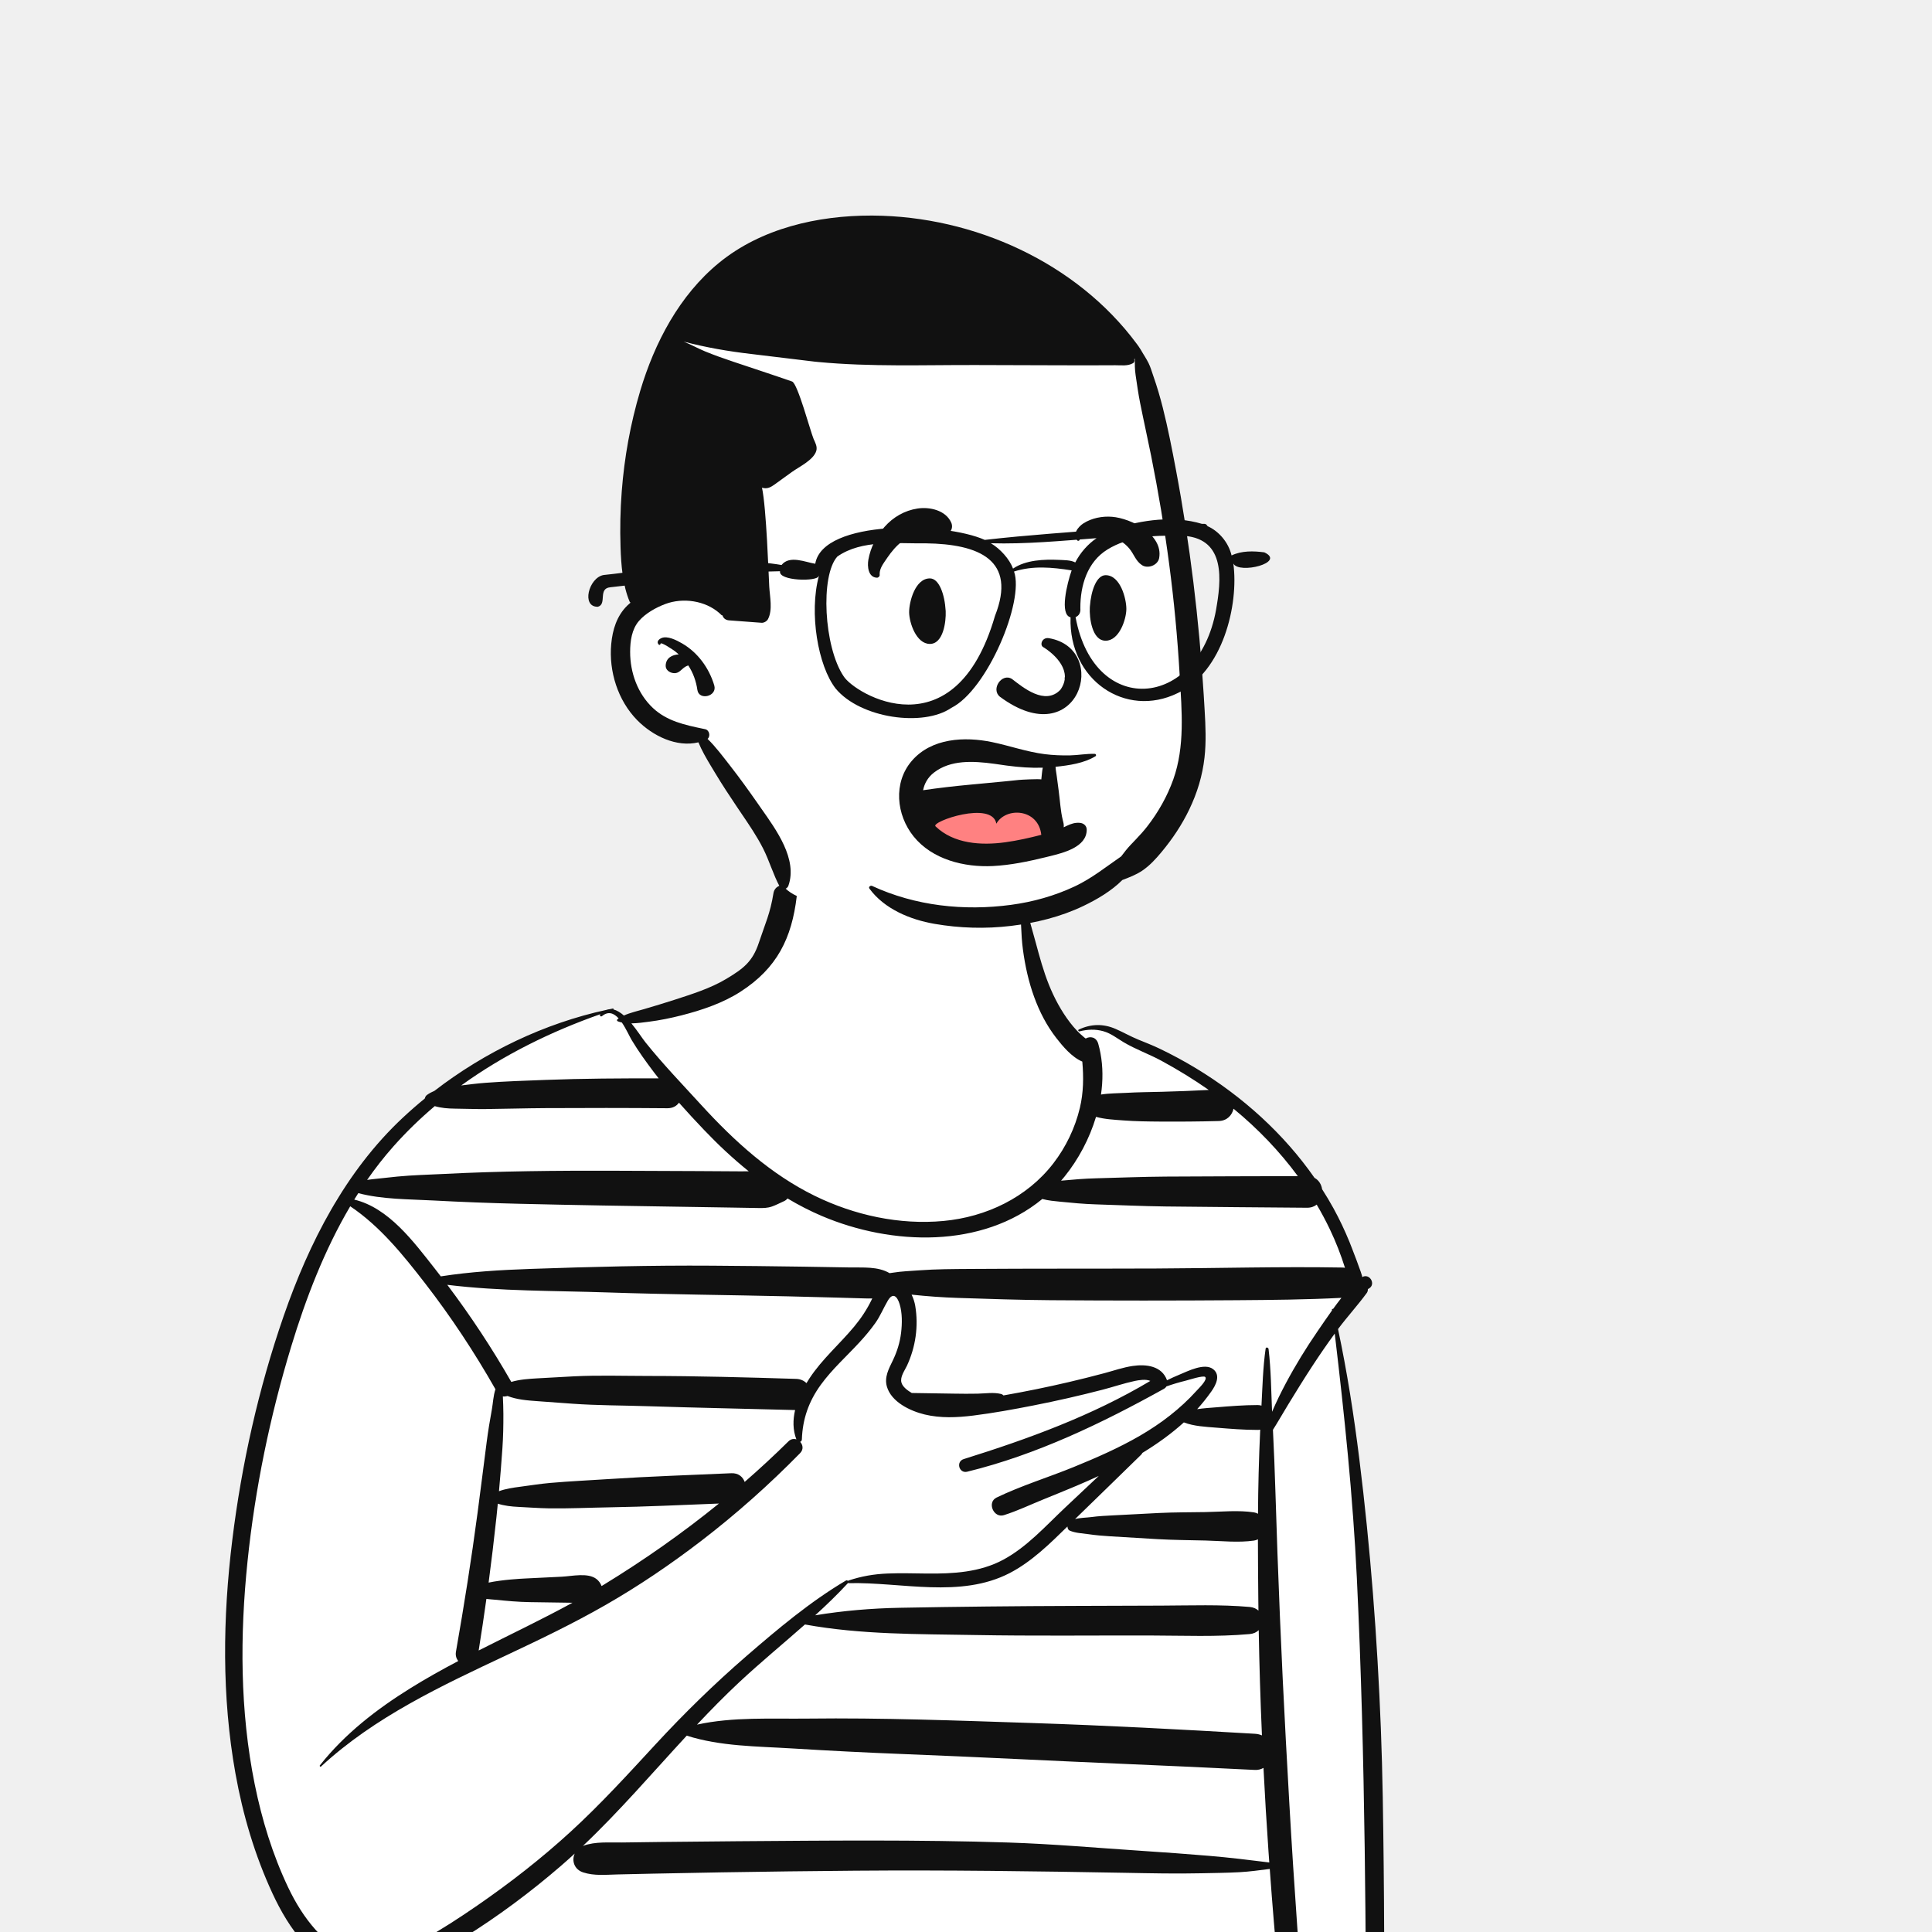
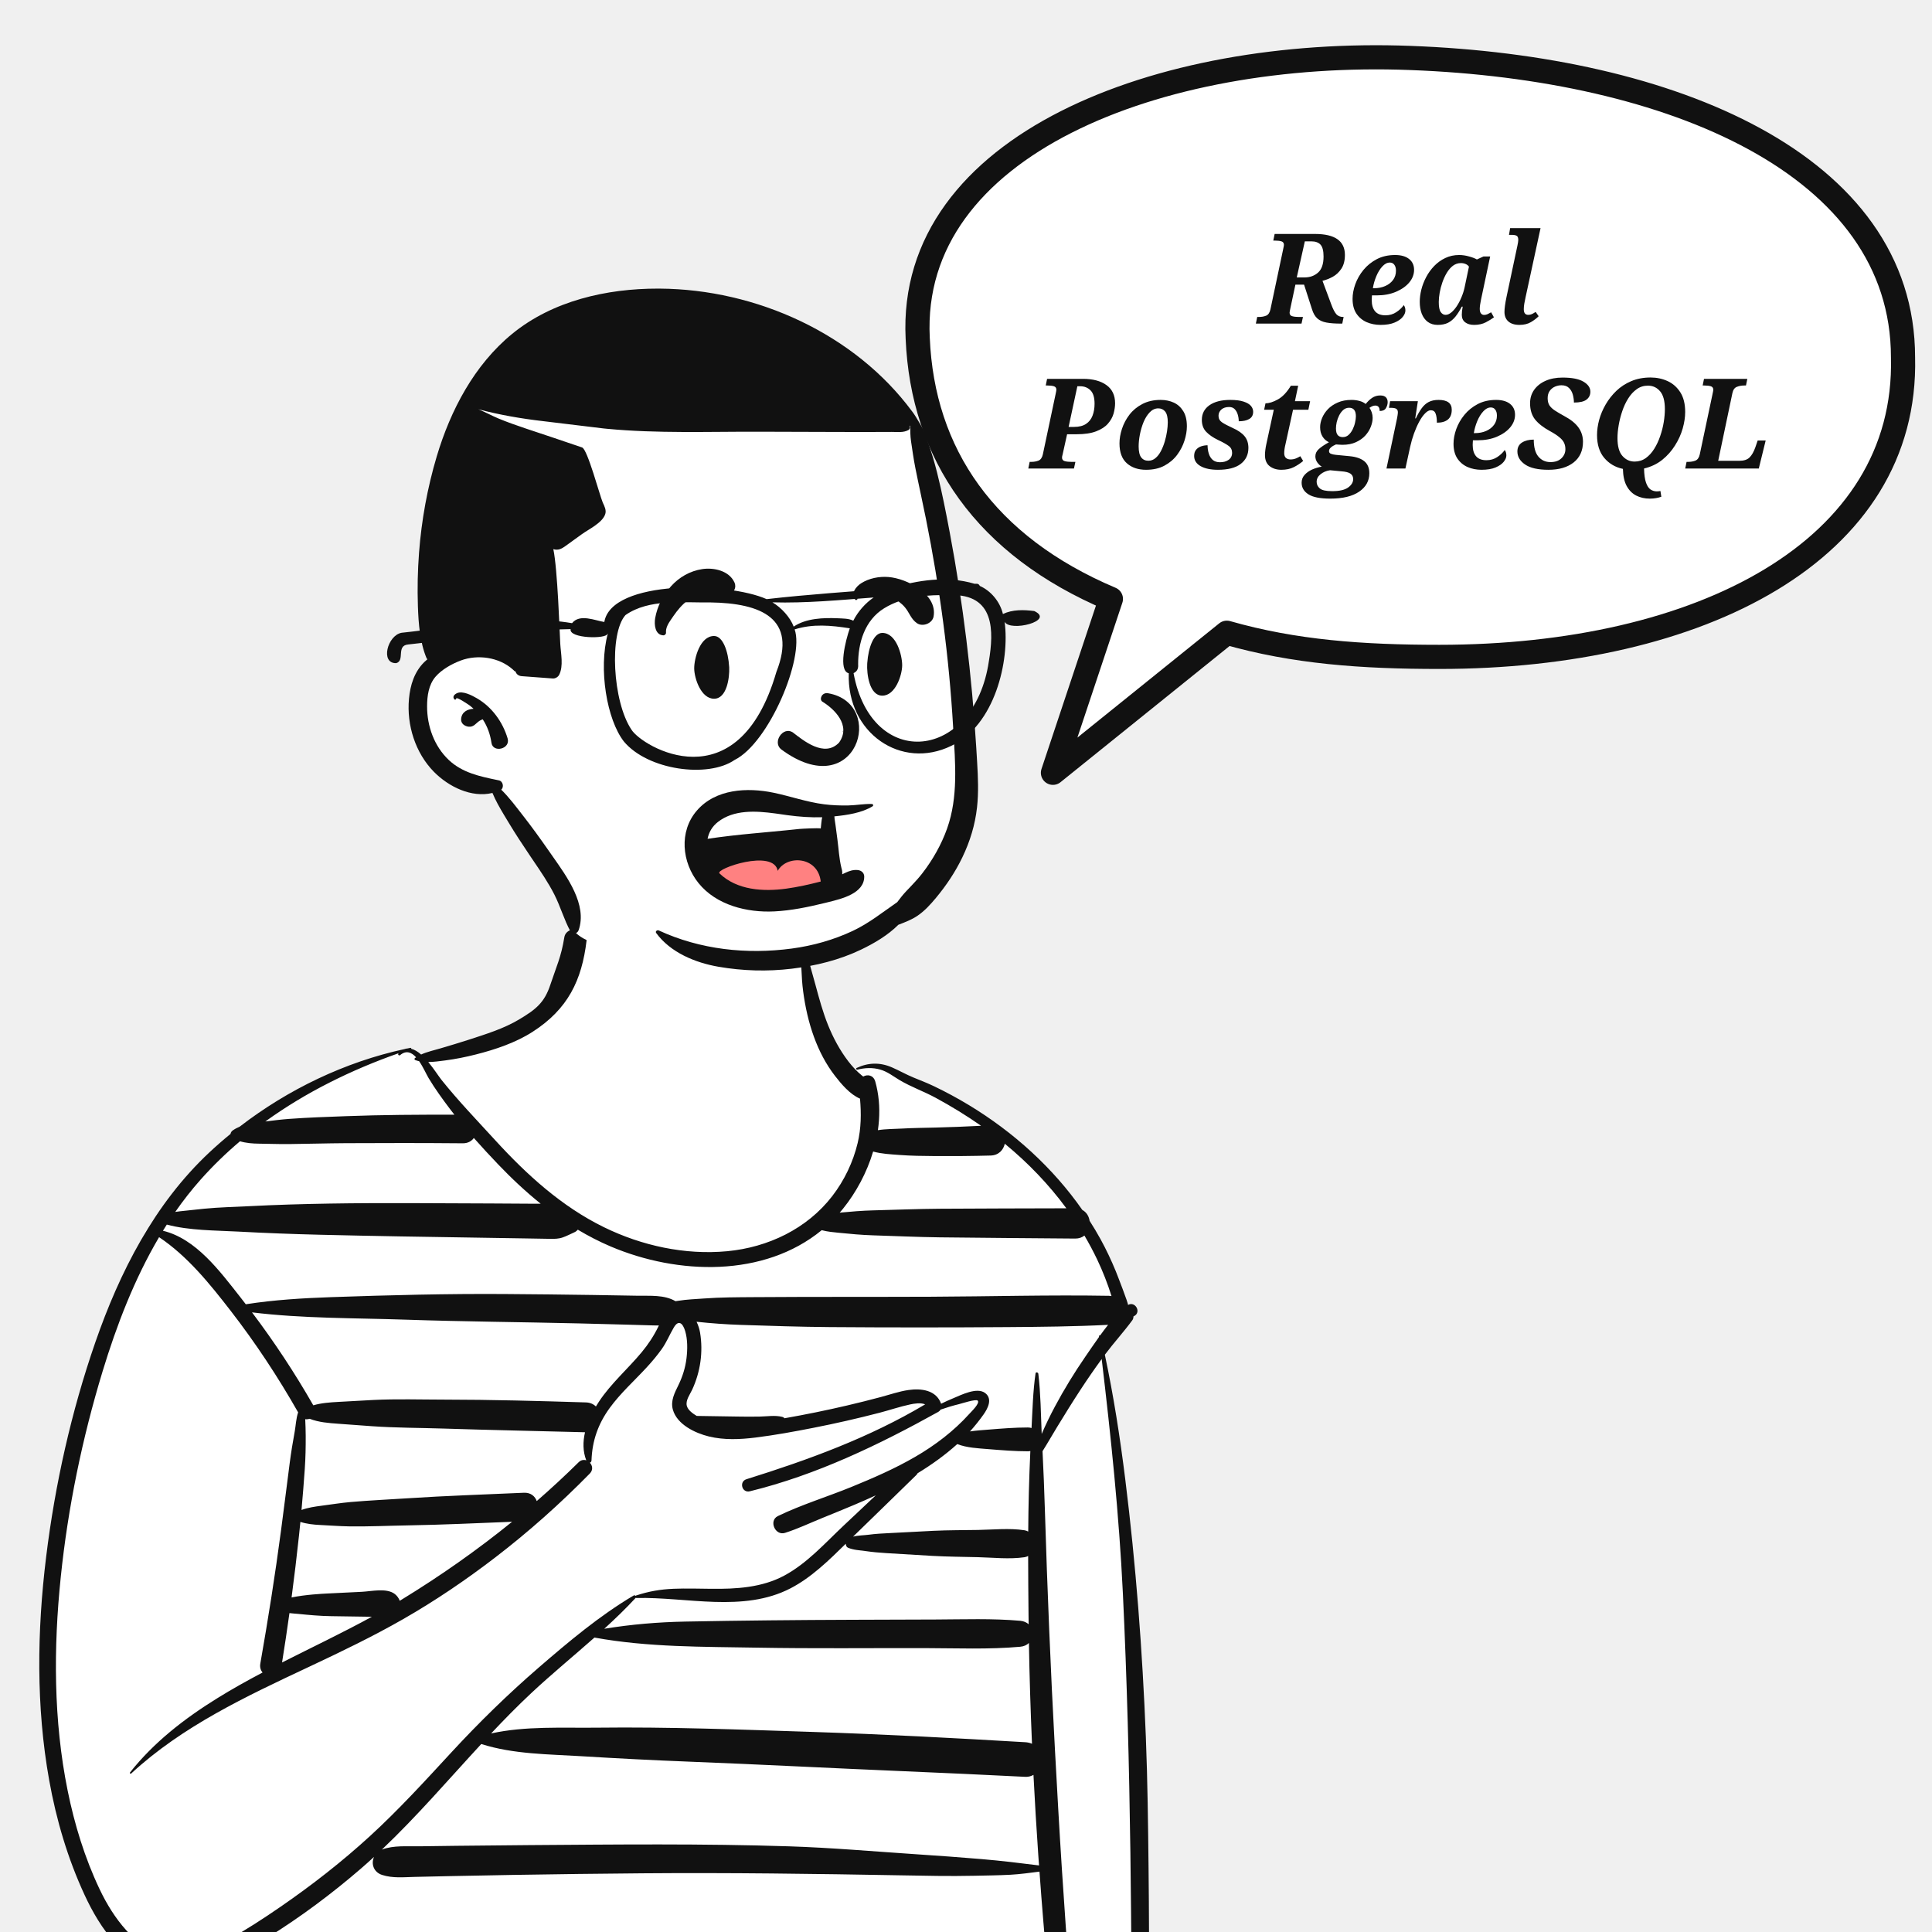
<svg xmlns="http://www.w3.org/2000/svg" viewBox="0 0 400 400">
-   <svg x="10" y="24" width="380" height="376" viewBox="184 210 940 1130" preserveAspectRatio="xMidYMax meet">
+   <svg x="-10" y="40" width="330" height="360" viewBox="184 210 940 1130" preserveAspectRatio="xMidYMax meet">
    <g transform="translate(147, 639)">
      <path d="M749.703 450.342C743.017 429.797 750.981 406.067 745.776 383.919C743.992 375.159 740.601 342.612 737.197 323.581C735.292 312.935 746.685 309.629 748.436 305.38C760.758 267.21 670.871 177.413 665.384 174.105C657.162 169.353 649.887 165.263 641.853 160.408C618.417 152.176 590.313 129.274 569.067 143.984C532.255 89.186 546.818 21.671 526.843 13.647C506.868 5.622 447.88 -10.596 414.156 10.114C393.942 25.07 395.432 50.817 386.209 72.05C380.795 82.045 378.136 96.524 371.833 103.043C350.42 125.192 323.718 129.011 293.865 132.771C291.592 133.057 289.2 126.873 286.99 127.637C236.634 145.041 178.04 150.119 121.012 247.574C112.958 261.511 91.231 283.872 98.496 299.978C50.628 411.288 3.528 661.824 134.873 724.304C139.071 726.989 167.553 712.589 172.194 712.722C179.93 712.945 165.107 731.728 172.194 728.381C224.223 732.329 510.51 722.145 620.248 732.329C695.711 731.764 743.508 744.995 760.933 731.764C753.967 714.931 754.29 696.899 756.492 679.102C772.529 667.168 752.704 583.066 754.382 558.439C769.394 540.443 757.441 472.95 749.703 450.342Z" fill="#ffffff" />
      <path d="M290.922 132.607L290.439 132.917C290.359 132.97 290.281 133.024 290.205 133.081C289.691 133.467 289.772 134.165 290.378 134.399C291.184 134.714 292.031 134.952 292.903 135.14C295.551 138.981 297.62 143.729 299.065 146.135C303.216 153.049 338.849 196.52 344.175 202.106C352.828 211.182 395.441 245.309 396.019 244.628C402.873 248.723 409.975 252.397 417.352 255.532C461.008 274.083 517.003 275.766 554.52 244.95C557.316 245.715 583.84 207.524 587.941 193.844C589.94 194.398 592.417 179.737 591.034 179.961C592.24 171.672 577.713 141.899 576.334 140.475C576.542 140.41 576.749 140.347 576.957 140.288C577.078 140.549 577.355 140.747 577.679 140.663C580.45 139.94 583.258 139.559 586.064 139.616C588.198 139.659 603.433 146.6 604.025 146.884C604.387 147.059 604.752 147.234 605.119 147.411C727 206 745.785 301.216 750 301C748.226 303.248 700.067 371.338 697.478 377.356C696.94 364.344 705.839 711.222 706.461 718.466C706.716 721.453 706.735 728.505 707.156 731.344C704.098 731.511 596.917 724.195 397.616 725.393C333.974 725.776 176.673 732.7 176.673 732.7L176.621 732.267C176.171 728.019 176.563 719.782 176.5 715.549C182.541 712.06 188.47 708.352 194.33 704.708C207.673 696.409 290 621 350.505 553.53C386.374 513.532 431.12 486.614 433.542 483.997C433.589 483.944 433.612 483.884 433.647 483.829C433.773 483.922 433.929 484.011 434.129 483.983C462 480 503.582 488.57 534.196 472.723C547.863 465.648 594.238 417.484 607.906 404.174C608.315 403.775 608.611 403.353 608.818 402.923C617.932 397.37 653.448 369.218 655.961 365.741L656.709 364.694C659.486 360.763 663.66 356.62 658.821 352.844C653.723 348.865 643.951 353.644 638.572 355.935L637.823 356.249C635.206 357.323 632.639 358.492 630.112 359.735C626.921 350.795 619.14 350.61 610.755 351.844C604.777 352.725 598.974 354.77 593.148 356.327C585.751 358.303 578.323 360.163 570.868 361.909C557.443 365.051 541.926 370.798 528.345 373.178C527.986 372.76 527.488 372.432 526.823 372.266C522.173 371.104 517.042 371.994 512.272 372.082C508.186 372.157 504.098 372.165 500.011 372.107L497.559 372.065C488.798 371.886 477.046 367.812 468.287 367.661L467.764 367.339L467.246 367.011C464.986 365.552 462.535 363.601 461.867 361.145C461.784 360.838 470.74 340.227 470.869 323.549C470.942 314.276 467.759 305.6 467 301C465.147 289.77 461 297 455 308C449 319 441 329 435 337C427.266 347.312 419.681 350.427 415.738 356.404C415.07 357.417 414.413 358.462 413.772 359.534C412.23 357.996 399.229 388.623 401.502 394.522C399.919 393.997 336 476 197 535C197.886 529.483 222 384 216 360C210 336 130.65 247.299 122.399 245.33C123.225 243.984 91 266 149 209C207 152 245.649 142.347 274.523 131.757C276.139 131.254 277.748 130.747 279.348 130.233C278.944 130.948 279.861 131.738 280.565 131.157C284.557 127.856 288.022 129.405 290.922 132.607Z" fill="#ffffff" />
      <path d="M725.779 327.152C718.58 337.622 711.966 348.401 705.987 359.613C702.904 365.396 700.028 371.294 697.439 377.312C696.901 364.3 696.783 351.134 695.262 338.25C695.153 337.32 693.602 336.868 693.439 338.002C691.759 349.685 691.482 361.67 690.847 373.478C690.116 373.254 689.308 373.125 688.418 373.125C679.778 373.125 671.268 373.833 662.659 374.531C658.801 374.843 654.765 375.082 650.83 375.697C653.997 372.199 656.947 368.504 659.67 364.65C662.447 360.719 665.621 354.576 660.782 350.8C655.437 346.629 644.955 352.084 639.784 354.205C637.167 355.279 634.6 356.448 632.073 357.691C628.882 348.751 619.101 347.566 610.716 348.8C604.738 349.681 598.935 351.726 593.109 353.283C585.712 355.259 578.284 357.119 570.829 358.865C557.404 362.007 543.887 364.754 530.306 367.134C529.947 366.717 529.449 366.388 528.784 366.222C524.134 365.06 519.003 365.95 514.233 366.038C509.329 366.129 504.424 366.122 499.52 366.021C490.759 365.842 482.007 365.769 473.248 365.617C470.758 364.108 467.601 361.942 466.828 359.101C465.863 355.556 468.877 351.629 470.276 348.611C475.649 337.023 477.528 324.055 475.42 311.435C475.044 309.185 474.27 306.725 473.152 304.42C482.749 305.447 492.221 306.144 501.87 306.459C521.137 307.086 540.403 307.743 559.679 307.886C598.22 308.173 636.762 308.175 675.303 307.893C697.095 307.734 718.837 307.534 740.602 306.421C738.828 308.669 737.103 310.966 735.419 313.298C735.071 313.194 734.616 313.381 734.669 313.813C734.686 313.964 734.704 314.114 734.722 314.264C731.649 318.556 728.691 322.916 725.779 327.152ZM682.924 725.619C673.967 725.334 665.012 725.048 656.056 724.763C638.476 724.204 620.896 723.644 603.317 723.085C568.49 721.976 533.664 720.907 498.832 719.946C464.084 718.988 429.319 717.974 394.561 719.058C359.724 720.145 324.976 722.956 290.204 725.213C270.873 726.466 251.528 727.552 232.161 728.072C213.716 728.566 195.108 727.818 176.692 729.134C176.073 724.581 176.528 720.041 176.461 715.506C182.502 712.017 188.431 708.308 194.291 704.664C215.655 691.376 235.849 676.343 254.897 659.91C257.825 657.384 260.696 654.804 263.538 652.197C261.56 656.519 263.143 662.091 268.812 663.921C275.725 666.151 282.803 665.359 289.983 665.19C297.274 665.019 304.565 664.856 311.857 664.702C326.108 664.4 340.36 664.129 354.612 663.89C382.454 663.424 410.297 663.079 438.141 662.853C494.161 662.401 550.142 663.164 606.153 664.174C621.903 664.459 637.637 664.812 653.387 664.455C661.267 664.277 669.179 664.22 677.05 663.796C683.356 663.455 689.7 662.563 696.005 661.761C696.8 672.742 697.631 683.72 698.557 694.691C699.17 701.935 699.8 709.179 700.422 716.423C700.677 719.41 700.696 722.461 701.117 725.3C695.064 725.632 689.048 725.813 682.924 725.619ZM689.083 415.542C688.863 423.947 688.746 432.358 688.686 440.77C687.959 440.353 687.14 440.049 686.217 439.909C676.422 438.414 665.941 439.548 656.031 439.715C646.452 439.875 636.84 439.821 627.27 440.273C617.681 440.726 608.096 441.267 598.509 441.763C594.011 441.998 589.562 442.199 585.099 442.808C582.041 443.225 578.13 443.195 574.863 444.065C588.568 430.792 602.199 417.441 615.867 404.131C616.276 403.731 616.572 403.309 616.779 402.879C625.893 397.326 634.641 391.076 642.563 383.919C648.846 386.341 655.998 386.647 662.659 387.187C671.27 387.886 679.775 388.593 688.418 388.593C689.002 388.593 689.549 388.536 690.064 388.435C689.641 397.466 689.32 406.497 689.083 415.542ZM333.236 578.828C354.159 585.51 376.828 585.435 398.595 586.773C421.8 588.2 444.97 589.386 468.202 590.291C514.601 592.093 560.97 594.543 607.362 596.492C633.861 597.605 660.354 598.832 686.842 600.166C688.721 600.26 690.513 599.778 692.094 598.896C692.983 616.339 694.025 633.775 695.238 651.2C695.389 653.379 695.557 655.556 695.712 657.736C683.245 656.172 670.873 654.675 658.313 653.615C644.209 652.423 630.112 651.419 615.988 650.482C588.465 648.658 560.898 646.214 533.325 645.324C477.117 643.507 420.785 644.125 364.556 644.525C348.646 644.638 332.737 644.792 316.828 644.984C308.874 645.081 300.92 645.187 292.966 645.302C284.972 645.42 276.381 644.588 268.812 647.378C268.74 647.404 268.679 647.443 268.608 647.47C291.443 625.834 311.9 601.923 333.236 578.828ZM406.788 509.657C441.755 516.023 477.27 515.587 512.714 516.217C548.981 516.863 585.297 516.435 621.57 516.51C642.175 516.553 662.957 517.458 683.488 515.625C685.914 515.408 687.794 514.488 689.135 513.183C689.509 535.019 690.194 556.847 691.139 578.665C689.807 578.099 688.353 577.755 686.842 577.666C640.492 574.939 594.139 572.465 547.732 570.954C501.362 569.443 454.935 567.651 408.54 568.212C385.899 568.486 361.957 567.038 339.627 571.972C348.113 562.955 356.781 554.105 365.848 545.631C379.067 533.278 393.173 521.707 406.788 509.657ZM433.503 483.953C433.55 483.9 433.573 483.841 433.608 483.786C433.734 483.879 433.888 483.943 434.09 483.939C466.822 483.201 503.543 493.527 534.157 477.679C547.824 470.605 559.142 459.424 570.129 448.677C570.135 448.756 570.142 448.836 570.148 448.916C570.22 449.788 570.589 450.838 571.473 451.224C575.084 452.808 579.313 452.912 583.19 453.476C587.649 454.126 592.028 454.506 596.526 454.776C606.443 455.371 616.359 456.001 626.279 456.562C636.177 457.122 646.12 457.168 656.031 457.415C665.969 457.662 676.38 458.865 686.217 457.447C687.12 457.317 687.923 457.033 688.636 456.64C688.651 469.365 688.767 482.089 688.886 494.806C688.906 496.879 688.946 498.951 688.97 501.022C687.642 499.806 685.817 498.955 683.488 498.75C665.247 497.144 646.865 497.858 628.56 497.92C610.585 497.979 592.608 498.039 574.632 498.099C538.335 498.22 502.067 498.574 465.776 499.265C448.128 499.601 430.557 501.086 413.167 503.941C420.208 497.527 427.053 490.924 433.503 483.953ZM149.099 715.318C142.398 717.367 135.746 716.478 129.032 717.882C128.619 717.968 128.238 718.128 127.889 718.339C107.783 709.749 94.381 692.511 85.209 673.195C75.541 652.834 68.877 631.068 64.413 609.004C55.209 563.517 55.193 516.353 59.957 470.335C64.638 425.125 73.906 380.16 87.132 336.681C96.213 306.827 107.786 276.666 123.855 249.445C142.41 261.877 156.8 279.777 170.356 297.273C186.555 318.182 201.153 340.308 214.22 363.298C212.869 367.236 212.659 372.176 212.011 375.696C210.762 382.484 209.634 389.357 208.747 396.203C206.852 410.836 205.034 425.477 203.097 440.104C199.266 469.028 194.692 497.873 189.639 526.607C189.23 528.937 189.884 530.905 191.087 532.382C181.065 537.664 171.174 543.181 161.537 549.161C140.35 562.308 120.549 577.623 105.003 597.265C104.599 597.775 105.232 598.457 105.732 597.995C139.07 567.191 180.488 547.851 221.153 528.738C241.934 518.97 262.613 509.045 282.551 497.625C303.401 485.685 323.285 472.191 342.343 457.567C364.105 440.869 384.59 422.613 403.793 403.027C406.055 400.718 405.507 397.828 403.805 396.002C404.38 395.824 404.844 395.324 404.874 394.49C405.335 381.699 409.176 370.802 416.696 360.45C423.672 350.845 432.563 342.93 440.583 334.24C444.147 330.378 447.553 326.355 450.594 322.063C453.725 317.646 455.632 312.77 458.357 308.155C461.54 302.762 464.248 305.517 465.723 310.399C467.396 315.933 467.292 322.412 466.62 328.101C465.909 334.121 464.076 339.99 461.436 345.431C458.956 350.542 456.097 355.741 457.766 361.599C460.509 371.226 472.269 376.801 481.178 378.969C491.098 381.383 501.475 380.914 511.52 379.662C524.1 378.093 536.62 375.797 549.055 373.355C563.456 370.528 577.772 367.265 591.976 363.578C598.653 361.845 605.283 359.566 612.025 358.131C614.429 357.62 618.878 356.852 621.703 358.105C585.388 379.753 545.797 394.175 505.586 406.742C500.59 408.302 502.639 415.847 507.752 414.597C550.951 404.035 591.593 384.432 630.272 362.962C630.864 362.632 631.366 362.123 631.735 361.521C635.626 360.152 639.582 358.963 643.616 357.982C645.419 357.544 654.693 354.484 655.852 355.66C657.495 357.325 651.81 362.732 650.39 364.304C640.282 375.501 628.259 384.64 615.245 392.195C602.044 399.857 587.998 405.966 573.886 411.731C558.078 418.189 541.369 423.265 526.003 430.688C519.899 433.637 524.182 443.654 530.613 441.623C538.901 439.004 546.954 435.155 555.008 431.885C561.85 429.109 568.693 426.334 575.496 423.463C580.239 421.461 584.95 419.392 589.615 417.23C582.627 423.806 575.638 430.382 568.651 436.961C556.551 448.353 545.054 461.33 530.262 469.32C515.648 477.214 498.976 478.132 482.709 477.962C474.542 477.876 466.411 477.617 458.244 477.946C449.649 478.292 442.016 479.613 433.871 482.318C433.721 482.368 433.612 482.458 433.52 482.56C433.235 482.213 432.752 482.039 432.253 482.334C410.12 495.42 389.945 512.396 370.542 529.174C350.544 546.467 331.727 564.856 313.798 584.281C296.637 602.872 279.613 621.535 260.939 638.641C242.706 655.343 223.221 670.509 202.875 684.545C191.789 692.193 180.429 699.558 168.675 706.142C162.394 709.66 156.015 713.204 149.099 715.318ZM150.96 211.92C158.886 203.017 167.417 194.765 176.444 187.131C180.427 188.31 184.608 188.64 188.821 188.683C195.25 188.747 201.693 189.015 208.122 188.949C220.501 188.822 232.875 188.431 245.257 188.364C270.574 188.226 295.899 188.219 321.216 188.439C324.533 188.468 326.926 187.05 328.403 184.99C333.528 190.8 338.81 196.476 344.136 202.062C352.789 211.138 362.014 219.797 371.834 227.688C369.922 227.701 368.011 227.718 366.11 227.705C357.353 227.646 348.595 227.591 339.839 227.544C322.266 227.447 304.693 227.375 287.12 227.328C252.184 227.236 217.139 227.527 182.248 229.316C172.564 229.812 162.804 230.013 153.154 230.957C147.92 231.469 142.692 232.066 137.463 232.623C136.393 232.737 135.367 232.88 134.36 233.041C139.481 225.683 144.997 218.617 150.96 211.92ZM290.883 132.563C290.647 132.723 290.392 132.866 290.166 133.037C289.652 133.423 289.733 134.121 290.339 134.355C291.145 134.67 291.992 134.908 292.864 135.096C295.512 138.937 297.581 143.685 299.026 146.091C303.177 153.005 307.95 159.591 312.806 166.021C313.782 167.312 314.777 168.589 315.776 169.863C292.261 169.807 268.758 169.927 245.257 170.816C232.884 171.285 220.469 171.678 208.122 172.606C203.045 172.988 197.971 173.629 192.91 174.263C219.25 155.223 248.872 140.684 279.559 129.89C279.517 129.937 279.474 129.972 279.432 130.019C278.756 130.769 279.765 131.741 280.526 131.113C284.518 127.812 287.983 129.361 290.883 132.563ZM409.699 356.36C409.031 357.373 408.374 358.418 407.733 359.49C406.191 357.952 404.037 356.924 401.262 356.838C370.457 355.877 339.667 355.037 308.845 355.016C293.645 355.006 278.307 354.494 263.126 355.246C255.503 355.624 247.883 356.074 240.264 356.506C234.937 356.808 229.278 357.184 224.076 358.726C212.087 337.756 198.778 317.595 184.244 298.318C217.22 302.363 250.761 301.932 283.924 303.055C321.497 304.328 359.091 304.602 396.677 305.492C406.987 305.736 417.297 306.004 427.605 306.292C432.925 306.441 438.246 306.595 443.567 306.756C445.23 306.806 446.951 306.852 448.674 306.807C448.544 307.076 448.412 307.345 448.283 307.611C445.382 313.603 441.734 319.118 437.483 324.236C428.445 335.118 417.528 344.492 409.699 356.36ZM369.286 420.955C368.145 417.783 365.365 415.343 360.936 415.545C335.696 416.691 310.409 417.486 285.198 419.147C272.917 419.957 260.586 420.502 248.325 421.576C242.001 422.131 235.688 423.162 229.391 423.982C225.074 424.545 220.554 425.198 216.413 426.732C217.216 417.867 217.924 408.995 218.539 400.11C219.032 392.972 219.182 385.769 219.144 378.613C219.125 374.991 219.002 371.348 218.827 367.727C219.199 367.802 219.572 367.839 219.938 367.794C220.584 367.714 221.187 367.638 221.747 367.488C227.55 369.759 234.118 370.26 240.264 370.699C247.554 371.218 254.842 371.771 262.132 372.291C277.643 373.398 293.3 373.326 308.845 373.833C339.446 374.83 370.053 375.41 400.66 376.229C399.24 382.322 399.19 388.579 401.463 394.478C399.88 393.953 398.057 394.197 396.501 395.734C387.685 404.443 378.606 412.843 369.286 420.955ZM280.252 485.74C279.629 484.017 278.453 482.434 277.061 481.361C271.709 477.237 261.939 479.611 255.515 479.925C247.91 480.298 240.304 480.67 232.699 481.042C230.391 481.154 218.611 481.755 209.959 483.599C211.747 470.098 213.369 456.575 214.819 443.027C215.123 440.183 215.405 437.338 215.684 434.493C219.76 435.804 224.19 436.285 228.394 436.485C234.694 436.785 241.023 437.293 247.329 437.392C259.928 437.59 272.597 436.968 285.198 436.758C307.89 436.381 330.585 435.298 353.267 434.403C330.494 452.888 306.431 469.754 281.331 485.096C280.973 485.315 280.61 485.523 280.252 485.74ZM208.58 493.752C210.497 494.007 212.398 494.09 213.852 494.238C221.152 494.974 228.338 495.642 235.675 495.749C242.95 495.855 250.224 495.961 257.499 496.068C259.046 496.089 260.593 496.113 262.14 496.135C242.984 506.599 223.24 515.971 203.775 525.839C205.49 515.159 207.091 504.463 208.58 493.752ZM417.313 255.488C460.969 274.039 516.964 275.722 554.481 244.906C558.209 245.926 562.332 246.265 565.624 246.595C573.02 247.338 580.348 248.021 587.78 248.254C602.265 248.706 616.763 249.383 631.254 249.562C660.569 249.924 689.886 250.093 719.202 250.354C721.697 250.377 723.693 249.617 725.207 248.396C728.176 253.429 730.938 258.589 733.459 263.88C737.136 271.597 740.252 279.572 742.811 287.726C742.263 287.631 741.693 287.565 741.083 287.554C702.556 286.888 664 287.996 625.466 288.157C586.923 288.318 548.385 288.153 509.843 288.427C499.177 288.504 488.59 288.506 477.951 289.297C472.414 289.709 466.811 289.889 461.327 290.783C460.714 290.882 460.09 290.97 459.461 291.058C452.112 286.763 442.989 287.66 434.589 287.502C424.944 287.32 415.3 287.158 405.656 287.015C386.7 286.734 367.742 286.529 348.784 286.399C311.159 286.141 273.626 287.102 236.025 288.413C217.317 289.064 198.68 290.171 180.213 293.05C178.973 291.445 177.745 289.832 176.489 288.24C163.404 271.656 147.892 250.425 126.36 245.286C127.186 243.94 128.024 242.602 128.875 241.273C143.793 245.207 160.25 245.008 175.492 245.832C193.061 246.781 210.593 247.437 228.183 247.869C263.148 248.728 298.106 249.267 333.078 249.798C342.784 249.946 352.49 250.101 362.196 250.263C367.431 250.35 372.667 250.451 377.903 250.531C380.828 250.576 383.443 250.568 386.23 249.597C388.811 248.698 391.327 247.349 393.823 246.232C394.694 245.842 395.402 245.265 395.98 244.584C402.834 248.679 409.936 252.353 417.313 255.488ZM587.902 193.8C593.393 195.324 599.06 195.577 604.865 196.015C612.485 196.592 620.087 196.689 627.727 196.738C639.908 196.816 652.092 196.732 664.269 196.396C669.5 196.252 672.556 192.751 673.463 188.741C673.589 188.843 673.719 188.943 673.845 189.047C688.666 201.258 702.095 215.224 713.475 230.683C686.069 230.769 658.66 230.787 631.254 230.971C616.765 231.069 602.265 231.664 587.78 232.037C580.674 232.219 573.672 232.808 566.596 233.48C566.456 233.494 566.308 233.506 566.165 233.519C566.915 232.654 567.659 231.777 568.386 230.875C576.844 220.394 583.801 207.48 587.902 193.8ZM766.089 743.991C768.507 737.338 767.568 730.203 767.431 723.207C767.291 716.029 767.214 708.855 767.19 701.676C767.143 687.643 767.048 673.611 766.893 659.578C766.579 631.19 766.251 602.78 765.134 574.41C762.926 518.324 758.673 462.375 751.731 406.666C748.357 379.582 744.169 352.56 738.486 325.859C738.566 325.752 738.644 325.642 738.724 325.534C744.383 317.972 750.819 310.982 756.379 303.369C756.872 302.693 757.078 301.827 757.073 300.952C757.276 300.853 757.48 300.749 757.687 300.631C762.299 298.005 758.134 290.846 753.523 293.507C754.055 293.201 746.397 273.547 745.586 271.568C742.671 264.46 739.393 257.51 735.697 250.774C733.467 246.711 731.08 242.733 728.58 238.828C728.143 235.912 726.568 233.209 723.862 231.763C719.114 224.961 713.985 218.423 708.518 212.194C686.137 186.694 658.182 166.109 627.641 151.446C623.228 149.328 618.684 147.562 614.156 145.713C609.336 143.742 604.866 141.166 600.116 139.097C592.387 135.732 584.756 135.925 577.164 139.488C576.515 139.793 576.98 140.791 577.64 140.619C582.528 139.345 587.535 139.131 592.435 140.515C597.236 141.871 600.886 144.867 605.08 147.367C612.55 151.822 620.901 154.726 628.558 158.884C638.683 164.386 648.578 170.427 658.043 177.059C648.236 177.578 638.422 177.953 628.605 178.213C621.314 178.407 614.026 178.44 606.745 178.864C601.563 179.165 596.174 179.08 590.995 179.917C592.244 171.332 592.246 162.67 590.685 154.307C590.685 154.304 590.684 154.301 590.684 154.298C590.307 152.283 589.85 150.283 589.288 148.306C588.091 144.099 584.256 143.468 581.472 145.06C581.196 144.857 580.918 144.657 580.651 144.44C577.316 141.732 574.314 138.492 571.703 135.087C566.28 128.012 561.897 119.822 558.578 111.567C555.216 103.207 552.834 94.46 550.501 85.769C549.331 81.412 548.065 77.078 546.873 72.724C545.837 68.939 545.083 64.758 543.18 61.309C542.823 60.663 541.749 60.785 541.578 61.519C540.57 65.839 541.103 70.766 541.288 75.171C541.492 80.06 541.773 84.904 542.424 89.756C543.773 99.824 545.949 109.721 549.436 119.281C552.779 128.449 557.191 137.004 563.183 144.728C567.164 149.859 572.818 156.651 579.367 159.418C580.223 169.05 580.125 178.692 577.85 188.228C574.874 200.71 569.175 212.575 561.345 222.74C544.927 244.054 519.527 256.097 493.028 258.579C465.612 261.146 437.556 255.015 412.921 242.957C385.52 229.545 362.789 208.853 342.372 186.519C330.602 173.645 318.398 160.978 307.49 147.357C305.557 144.943 302.463 140.042 298.793 135.627C302.528 135.593 306.361 135.034 309.667 134.61C316.507 133.732 323.192 132.373 329.876 130.673C342.373 127.495 355.551 123.073 366.471 116.078C389.578 101.275 398.598 82.498 401.679 56.629C402.653 48.451 388.512 46.465 387.195 54.668C385.172 67.278 382.111 73.414 378.086 85.527C374.215 97.17 368.608 101.507 357.891 107.925C347.83 113.951 336.396 117.451 325.312 121.068C319.17 123.072 312.955 124.9 306.761 126.742C302.818 127.915 298.137 128.938 294.137 130.749C292.05 128.918 289.873 127.537 287.681 127.014C287.842 126.743 287.633 126.322 287.229 126.402C286.585 126.531 285.943 126.673 285.299 126.806C284.652 126.852 284.008 126.98 283.365 127.212C244.759 135.572 207.685 153.375 176.247 177.627C174.662 178.288 173.129 179.099 171.67 180.124C170.919 180.651 170.421 181.488 170.278 182.355C165.552 186.213 160.966 190.217 156.535 194.361C120.849 227.738 98.238 272.138 82.409 317.806C66.816 362.797 56.261 409.976 50.457 457.213C44.54 505.363 43.858 554.513 52.44 602.391C57.048 628.099 64.508 653.363 75.519 677.075C85.407 698.371 101.502 722.631 126.782 725.224C126.863 725.305 126.939 725.39 127.03 725.466C136.949 733.634 151.717 727.993 162.087 723.113C163.731 722.339 165.362 721.525 166.986 720.691C166.128 723.994 165.741 727.452 165.562 730.693C165.189 737.424 174.68 737.806 176.477 732.22C191.862 734.925 207.749 734.963 223.31 734.877C240.697 734.781 258.078 734.179 275.445 733.361C309.903 731.736 344.32 729.252 378.801 728.123C448.619 725.837 518.628 730.722 588.39 733.182C607.96 733.873 627.53 734.562 647.1 735.253C667.095 735.958 687.07 736.093 706.904 738.797C714.197 739.791 716.991 732.644 714.934 728.191C715.447 725.2 714.936 721.921 714.655 718.398C714.131 711.815 713.636 705.23 713.172 698.642C712.266 685.798 711.391 672.949 710.561 660.099C708.879 634.06 707.432 608.002 706.024 581.947C703.225 530.142 701.082 478.298 699.506 426.442C699.121 413.802 698.619 401.158 697.985 388.527C698.74 387.33 699.493 386.131 700.221 384.918C702.645 380.875 705.022 376.806 707.477 372.781C712.402 364.713 717.357 356.698 722.535 348.789C727.007 341.959 731.62 335.234 736.44 328.648C742.424 379.181 747.743 429.765 750.185 480.622C752.874 536.636 754.301 592.736 755.077 648.807C755.294 664.472 755.44 680.138 755.607 695.803C755.694 703.961 755.781 712.113 755.714 720.271C755.649 728.072 754.47 736.607 757.238 743.991C758.852 748.297 764.496 748.373 766.089 743.991Z" fill="#111111" />
    </g>
    <g transform="translate(0 30)">
      <g transform="translate(342, 190)">
        <g transform="translate(40 -10)">
          <path d="M242.041 75.26C298.821 75.26 357.551 119.272 378.365 147.357C402.431 179.832 421.416 335.729 412.51 388.628C403.604 441.527 359.365 499.184 282.566 499.184C205.768 499.184 159.03 489.724 157.156 475.984C155.282 462.245 106.502 385.765 106.502 385.765C106.502 385.765 56.612 371.733 56.417 338.214C56.222 304.695 83.152 292.5 83.152 292.5C83.152 292.5 73.55 160.221 97.732 125.782C121.914 91.343 185.26 75.26 242.041 75.26Z" fill="#ffffff" />
          <path d="M213.132 62.001L214.144 62.005C276.969 62.411 340.864 91.32 378.241 141.82L379.365 143.357C379.426 143.437 380.545 145.102 380.809 145.576C382.358 148.356 384.183 150.958 385.583 153.785C386.765 156.185 387.551 158.866 388.42 161.422L388.683 162.185C390.914 168.565 392.793 175.005 394.454 181.555C397.673 194.305 400.183 207.255 402.624 220.175C411.345 266.439 417.047 313.365 419.92 360.351L420.487 369.798C421.067 379.597 421.505 389.438 420.404 399.205C419.133 410.575 415.864 421.245 410.914 431.545C406.353 441.045 400.473 449.845 393.744 457.935C390.144 462.265 386.324 466.475 381.624 469.644C377.883 472.165 373.513 473.825 369.303 475.425C362.454 482.265 353.664 487.435 345.074 491.565C330.914 498.355 315.564 502.105 300.034 503.985C284.154 505.894 268.114 505.435 252.364 502.705C237.314 500.105 221.183 493.455 211.914 480.785C211.114 479.695 212.603 478.665 213.583 479.115C240.484 491.565 270.713 494.815 300.034 490.885C313.713 489.055 327.173 485.275 339.664 479.405C350.204 474.455 359.093 467.255 368.553 460.735C370.394 458.285 372.253 455.875 374.374 453.635L377.683 450.165C380.156 447.559 382.585 444.917 384.793 442.065C391.614 433.275 397.263 423.305 400.994 412.815C408.25 392.396 406.288 370.23 405.005 348.95L404.894 347.075C403.574 324.315 401.423 301.635 398.444 279.035C395.463 256.405 391.673 233.865 387.194 211.485C384.984 200.455 382.503 189.495 380.314 178.465C379.183 172.775 378.394 167.005 377.534 161.255C377.013 157.755 377.023 154.385 377.013 150.965C376.914 151.125 376.793 151.275 376.673 151.425C377.034 152.275 376.784 153.365 375.904 153.865C372.574 155.765 368.734 155.125 364.984 155.135C361.003 155.155 357.023 155.165 353.043 155.175C348.898 155.19 344.753 155.19 340.608 155.184L328.173 155.155L278.433 155.005C245.859 154.907 212.732 156.203 180.262 153.132L177.783 152.887C175.232 152.593 146.437 149.072 138.651 148.163L138.414 148.135C124.183 146.495 110.154 144.065 96.324 140.425C100.843 142.235 105.194 144.675 109.673 146.525C115.454 148.905 121.383 150.985 127.314 152.975C139.484 157.065 151.673 161.035 163.793 165.255C167.268 166.463 175.164 196.231 177.155 200.94L177.213 201.075C178.223 203.345 179.614 205.835 178.843 208.415C177.144 214.115 168.133 218.335 163.664 221.555L159.069 224.871L153.059 229.219C150.594 230.985 148.318 232.336 145.093 231.325C145.083 231.315 145.074 231.315 145.064 231.315C147.824 244.125 149.164 285.555 149.574 292.825C149.933 299.155 151.793 307.265 148.833 313.035C148.133 314.405 146.314 315.485 144.763 315.375C138.003 314.865 131.244 314.365 124.484 313.865C122.673 313.725 121.023 312.695 120.523 310.855L120.503 310.755C120.284 310.815 120.034 310.775 119.824 310.555C119.454 310.185 119.074 309.825 118.683 309.475C109.784 301.535 95.864 299.575 84.883 303.705C79.124 305.865 72.574 309.505 68.513 314.225C64.003 319.465 63.034 326.785 63.023 333.475C63.003 346.375 67.664 359.435 77.173 368.385C85.911 376.601 97.186 378.992 108.529 381.343L109.744 381.595C112.333 382.135 113.154 385.995 111.204 387.615C116.394 392.695 120.874 398.755 125.244 404.345C131.047 411.761 136.596 419.471 141.995 427.198L144.601 430.935C153.888 444.189 167.331 462.445 161.484 479.015C160.704 481.245 157.444 482.045 156.173 479.705C152.003 472.005 149.673 463.525 145.713 455.735C141.824 448.095 136.984 441.015 132.183 433.935L129.414 429.832C124.804 422.98 120.237 416.053 116.003 408.995L113.055 404.108C110.286 399.493 107.544 394.724 105.503 389.765C91.853 393.055 77.013 385.735 67.423 375.985C55.364 363.705 49.694 345.615 51.253 328.605C52.074 319.705 54.704 311.095 61.223 304.695C61.883 304.055 62.574 303.445 63.284 302.835C63.034 302.705 62.824 302.505 62.723 302.265C58.353 291.885 57.423 279.515 57.053 268.335C56.664 256.775 56.914 245.185 57.793 233.645C59.404 212.485 63.223 191.435 69.284 171.095C78.253 141.035 93.664 111.605 118.284 91.435C144.538 69.922 179.712 61.945 213.132 62.001ZM82.445 324.925C86.152 323.242 91.936 326.24 95.237 328.149L95.454 328.275C105.204 333.945 112.145 343.605 115.354 354.305C117.414 361.205 105.844 363.955 104.864 357.195C104.065 351.685 102.224 346.525 99.195 341.915C98.474 342.155 97.773 342.465 97.144 342.865C94.734 344.425 93.334 347.105 89.984 346.705C87.504 346.415 84.963 344.695 85.133 341.855C85.404 337.165 89.183 335.295 93.234 335.055C92.656 334.538 92.073 334.026 91.476 333.532L90.822 333.007C90.081 332.471 82.156 327.006 81.928 328.412L81.924 328.495C81.933 329.055 81.183 329.375 80.803 328.955C79.273 327.315 80.695 325.725 82.445 324.925Z" fill="#111111" />
        </g>
      </g>
      <g transform="translate(531, 366)">
        <g transform="translate(0 0)">
          <path d="M93.832 224.758C101.834 208.758 175.223 215.949 175.223 215.949L181.422 266.807C181.422 266.807 146.012 278.19 124.933 275.805C103.854 273.42 85.83 240.758 93.832 224.758Z" fill="white" />
          <path d="M99.003 251.471C96.468 246.047 148.934 231.256 165.178 241.364C181.422 251.471 176.343 265.256 176.343 265.256C176.343 265.256 108.02 280.84 99.003 251.471Z" fill="#FF8181" />
          <path d="M89.281 215.29C101.527 201.06 122.152 200.069 139.237 203.627C150.201 205.911 160.876 209.715 172.012 211.125C177.213 211.784 182.47 211.981 187.709 211.884C192.855 211.789 198.009 210.752 203.137 210.945C203.925 210.974 204.223 212.009 203.54 212.43C196.505 216.751 187.028 218.137 178.718 218.982C178.744 219.597 178.781 220.197 178.866 220.706C179.093 222.063 179.3 223.411 179.467 224.777C179.844 227.858 180.266 230.929 180.687 234.004C181.517 240.055 181.778 246.298 183.237 252.245L183.492 253.234C183.83 254.484 183.907 255.611 183.794 256.627L184.132 256.474L185.2 255.957L185.9 255.626C188.454 254.442 190.89 253.58 193.893 253.868C196.179 254.086 198.098 255.645 198.112 258.086C198.169 269.041 183.405 272.564 174.96 274.661L172.483 275.271C161.734 277.893 150.759 280.191 139.703 280.741C121.961 281.622 102.024 276.728 90.418 262.337C79.589 248.91 77.604 228.858 89.281 215.29ZM169.852 261.318C167.99 244.824 147.722 243.917 141.891 254.377C139.304 239.798 101.028 253.117 104.021 256.015C115.365 267.001 132.58 267.99 147.379 265.958C154.916 264.923 162.459 263.238 169.852 261.318ZM147.358 218.088L142.262 217.355L140.255 217.078C127.623 215.387 113.416 214.513 103.03 222.612C99.238 225.568 97.104 229.424 96.307 233.566C106.135 232.109 115.998 230.998 125.891 230.073L128.59 229.825C134.78 229.267 140.967 228.679 147.151 228.062L151.546 227.617L155.939 227.161C157.485 226.999 167.904 226.466 169.863 226.824C170.072 225.064 170.345 221.255 170.787 219.542C163.385 219.793 156.015 219.243 148.656 218.265L147.358 218.088ZM170.814 144.367C178.366 148.957 189.872 159.66 181.748 171.04C172.186 181.073 158.419 169.569 151.634 164.366C145.344 160.334 138.276 170.705 144.112 175.413C193.136 211.708 213.031 145.567 174.634 138.97C170.406 138.243 168.836 142.947 170.814 144.367ZM184.328 163.704L184.691 163.507L184.814 163.432C185.026 163.295 184.891 163.31 184.408 163.477L184.046 163.607V163.863C184.139 163.806 184.238 163.763 184.328 163.704ZM87.618 122.924L87.616 122.699C87.63 116.322 91.344 101.762 100.524 101.762C106.259 101.762 109.741 111.671 110.344 121.886L110.365 122.302C110.631 128.653 108.888 142.534 100.524 142.534C92.072 142.534 87.704 129.387 87.618 122.924ZM222.773 120.924L222.774 120.699C222.76 114.322 219.046 99.762 209.866 99.762C204.274 99.762 200.825 109.182 200.097 119.12L200.046 119.886C199.684 126.022 201.314 140.534 209.866 140.534C218.318 140.534 222.686 127.387 222.773 120.924ZM92.855 58.285C100.347 57.146 110.268 59.31 113.761 66.928C115.317 70.322 113.474 74.075 109.551 74.263C100.07 74.717 91.567 72.607 83.245 78.772C79.664 81.425 76.653 85.1 74.126 88.764L73.17 90.159L72.378 91.308C70.662 93.831 69.038 96.571 69.291 99.615C69.366 100.516 68.445 101.371 67.57 101.335C62.116 101.111 61.529 94.273 62.246 90.166C63.58 82.544 67.269 75.389 72.382 69.626C77.752 63.574 84.841 59.504 92.855 58.285ZM196.044 67.535C201.21 64.214 207.818 62.938 213.87 63.427C225.803 64.388 245.822 74.532 243.187 89.107C242.374 93.602 236.122 95.974 232.438 93.48C228.477 90.799 227.513 86.632 224.565 83.128C222.213 80.329 219.232 78.304 216.04 76.579C212.894 74.878 209.254 73.847 205.684 73.471L205.089 73.414C202.94 73.231 192.088 73.28 193.681 77.331C193.993 78.124 192.813 78.752 192.271 78.152C188.944 74.472 192.712 69.677 196.044 67.535Z" fill="#111111" />
        </g>
      </g>
      <g transform="translate(419, 421)">
        <g transform="translate(0 0)">
          <path d="M391.09 63.282C381.556 127.771 315.002 134.903 303.177 70.881C305.075 70.05 306.44 68.414 306.155 65.238C306.088 51.286 310.419 36.54 323.005 28.781C336.011 20.775 351.232 19.981 366.283 20.183C395.005 19.499 394.401 43.506 391.09 63.282ZM292.758 35.235C283.744 34.855 272.34 35.173 264.265 40.665C262.045 34.687 256.277 28.304 250.449 24.891C272.111 25.525 294.409 23.393 316.233 21.738C311.009 25.299 306.149 30.649 302.99 36.834C300.059 35.271 295.861 35.417 292.758 35.235ZM253.026 70.119C228.031 156.155 165.64 118.655 158.838 107.629C146.569 89.383 144.261 45.029 154.948 33.17C170.246 22.446 191.903 25.206 209.975 24.943C243.176 25.391 266.756 35.323 253.026 70.119ZM420.603 30.548C413.812 29.66 406.555 29.481 400.241 32.471C398.297 24.208 392.194 17.3 385.303 14.26C384.469 13.214 384.594 12.652 381.745 12.809C364.25 7.551 344.673 10.333 327.861 15.725C301.309 17.961 273.452 19.724 246.677 22.805C221.595 11.541 145.902 9.89 141.198 37.653C135.281 36.768 125.204 32.111 120.232 38.428C83.761 32.245 46.076 40.838 9.447 44.665C0.227 46.363 -4.522 64.661 5.944 64.411C11.828 62.814 5.763 53.017 13.686 52.28C49.027 48.42 83.595 42.944 119.298 42.303C118.056 48.468 142.912 48.869 143.279 45.269C143.332 45.296 143.388 45.314 143.442 45.338C137.3 68.228 142.844 101.17 153.944 115.364C169.496 133.95 208.541 139.282 225.854 127.324C248.187 116.287 271.42 60.885 264.894 42.479C276.738 38.725 288.447 39.852 300.739 41.764C297.925 49.713 293.067 69.281 300.056 70.978C298.773 109.828 334.13 134.069 366.724 118.132C394.935 104.889 404.801 62.971 401.349 37.528C404.861 44.314 434.349 36.926 420.603 30.548Z" fill="#111111" />
        </g>
      </g>
    </g>
  </svg>
+   <path d="M190 70 C188 30 240 10 292 12 C346 14 394 34 394 74 C395 114 352 136 298 136 C282 136 268 135 254 131 L218 160 L230 124 C204 113 191 94 190 70 Z" fill="#fff" stroke="#111" stroke-width="5" stroke-linejoin="round" />
+   <text x="290" y="67" text-anchor="middle" font-family="Georgia, serif" font-style="italic" font-weight="bold" font-size="26" fill="#111">Real</text>
+   <text x="290" y="97" text-anchor="middle" font-family="Georgia, serif" font-style="italic" font-weight="bold" font-size="26" fill="#111">PostgreSQL</text>
</svg>
